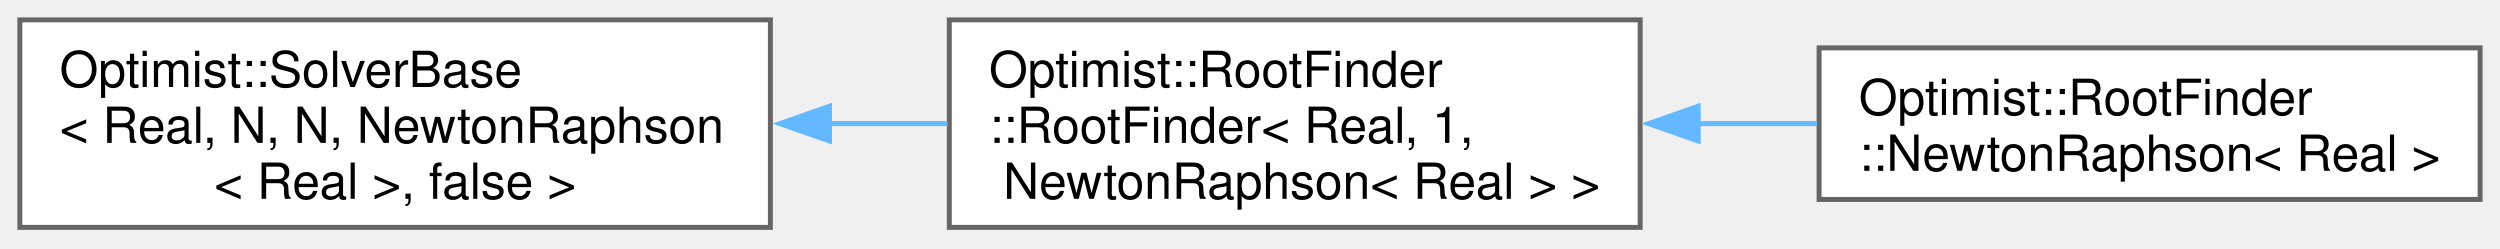
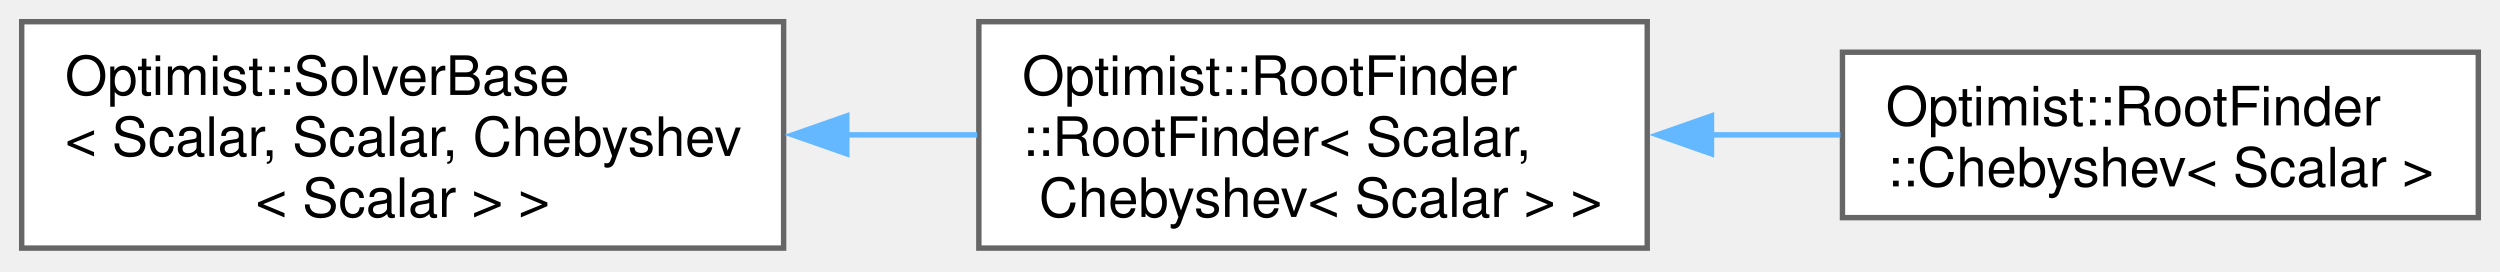
- <svg xmlns="http://www.w3.org/2000/svg" xmlns:xlink="http://www.w3.org/1999/xlink" width="503pt" height="50pt" viewBox="0.00 0.00 503.00 50.00">
+ <svg xmlns="http://www.w3.org/2000/svg" xmlns:xlink="http://www.w3.org/1999/xlink" width="461pt" height="50pt" viewBox="0.00 0.00 461.00 50.00">
  <g id="graph0" class="graph" transform="scale(1 1) rotate(0) translate(4 45.75)">
    <g id="Node000000" class="node">
      <g id="a_Node000000">
        <a xlink:href="class_optimist_1_1_solver_base.html" target="_top" xlink:title=" ">
-           <polygon fill="white" stroke="#666666" points="151,-41.75 0,-41.75 0,0 151,0 151,-41.75" />
+           <polygon fill="white" stroke="#666666" points="140.5,-41.75 0,-41.75 0,0 140.5,0 140.5,-41.75" />
          <text xml:space="preserve" text-anchor="start" x="8" y="-28.25" font-family="Helvetica,sans-Serif" font-size="10.00">Optimist::SolverBase</text>
-           <text xml:space="preserve" text-anchor="start" x="8" y="-17" font-family="Helvetica,sans-Serif" font-size="10.00">&lt; Real, N, N, NewtonRaphson</text>
-           <text xml:space="preserve" text-anchor="middle" x="75.5" y="-5.75" font-family="Helvetica,sans-Serif" font-size="10.00">&lt; Real &gt;, false &gt;</text>
+           <text xml:space="preserve" text-anchor="start" x="8" y="-17" font-family="Helvetica,sans-Serif" font-size="10.00">&lt; Scalar, Scalar, Chebyshev</text>
+           <text xml:space="preserve" text-anchor="middle" x="70.25" y="-5.75" font-family="Helvetica,sans-Serif" font-size="10.00">&lt; Scalar &gt; &gt;</text>
        </a>
      </g>
    </g>
    <g id="Node000001" class="node">
      <g id="a_Node000001">
        <a xlink:href="class_optimist_1_1_root_finder_1_1_root_finder.html" target="_top" xlink:title=" ">
-           <polygon fill="white" stroke="#666666" points="326,-41.75 187,-41.75 187,0 326,0 326,-41.75" />
-           <text xml:space="preserve" text-anchor="start" x="195" y="-28.25" font-family="Helvetica,sans-Serif" font-size="10.00">Optimist::RootFinder</text>
-           <text xml:space="preserve" text-anchor="start" x="195" y="-17" font-family="Helvetica,sans-Serif" font-size="10.00">::RootFinder&lt; Real, 1,</text>
-           <text xml:space="preserve" text-anchor="middle" x="256.5" y="-5.75" font-family="Helvetica,sans-Serif" font-size="10.00"> NewtonRaphson&lt; Real &gt; &gt;</text>
+           <polygon fill="white" stroke="#666666" points="299.75,-41.75 176.5,-41.75 176.5,0 299.75,0 299.75,-41.75" />
+           <text xml:space="preserve" text-anchor="start" x="184.5" y="-28.25" font-family="Helvetica,sans-Serif" font-size="10.00">Optimist::RootFinder</text>
+           <text xml:space="preserve" text-anchor="start" x="184.5" y="-17" font-family="Helvetica,sans-Serif" font-size="10.00">::RootFinder&lt; Scalar,</text>
+           <text xml:space="preserve" text-anchor="middle" x="238.12" y="-5.75" font-family="Helvetica,sans-Serif" font-size="10.00"> Chebyshev&lt; Scalar &gt; &gt;</text>
        </a>
      </g>
    </g>
-     <g id="edge66_Node000000_Node000001" class="edge">
-       <g id="a_edge66_Node000000_Node000001">
+     <g id="edge40_Node000000_Node000001" class="edge">
+       <g id="a_edge40_Node000000_Node000001">
        <a xlink:title=" ">
-           <path fill="none" stroke="#63b8ff" d="M162.68,-20.88C170.72,-20.88 178.79,-20.88 186.64,-20.88" />
-           <polygon fill="#63b8ff" stroke="#63b8ff" points="162.89,-17.38 152.89,-20.88 162.89,-24.38 162.89,-17.38" />
+           <path fill="none" stroke="#63b8ff" d="M152.06,-20.88C160.18,-20.88 168.33,-20.88 176.19,-20.88" />
+           <polygon fill="#63b8ff" stroke="#63b8ff" points="152.15,-17.38 142.15,-20.88 152.15,-24.38 152.15,-17.38" />
        </a>
      </g>
    </g>
    <g id="Node000002" class="node">
      <g id="a_Node000002">
-         <a xlink:href="class_optimist_1_1_root_finder_1_1_newton_raphson.html" target="_top" xlink:title="Class container for the scalar Newton-Raphson method.">
-           <polygon fill="white" stroke="#666666" points="495,-36.12 362,-36.12 362,-5.62 495,-5.62 495,-36.12" />
-           <text xml:space="preserve" text-anchor="start" x="370" y="-22.62" font-family="Helvetica,sans-Serif" font-size="10.00">Optimist::RootFinder</text>
-           <text xml:space="preserve" text-anchor="middle" x="428.5" y="-11.38" font-family="Helvetica,sans-Serif" font-size="10.00">::NewtonRaphson&lt; Real &gt;</text>
+         <a xlink:href="class_optimist_1_1_root_finder_1_1_chebyshev.html" target="_top" xlink:title="Class container for the Chebyshev's method.">
+           <polygon fill="white" stroke="#666666" points="453,-36.12 335.75,-36.12 335.75,-5.62 453,-5.62 453,-36.12" />
+           <text xml:space="preserve" text-anchor="start" x="343.75" y="-22.62" font-family="Helvetica,sans-Serif" font-size="10.00">Optimist::RootFinder</text>
+           <text xml:space="preserve" text-anchor="middle" x="394.38" y="-11.38" font-family="Helvetica,sans-Serif" font-size="10.00">::Chebyshev&lt; Scalar &gt;</text>
        </a>
      </g>
    </g>
-     <g id="edge67_Node000001_Node000002" class="edge">
-       <g id="a_edge67_Node000001_Node000002">
+     <g id="edge41_Node000001_Node000002" class="edge">
+       <g id="a_edge41_Node000001_Node000002">
        <a xlink:title=" ">
-           <path fill="none" stroke="#63b8ff" d="M337.5,-20.88C345.58,-20.88 353.72,-20.88 361.62,-20.88" />
-           <polygon fill="#63b8ff" stroke="#63b8ff" points="337.67,-17.38 327.67,-20.88 337.67,-24.38 337.67,-17.38" />
+           <path fill="none" stroke="#63b8ff" d="M311.38,-20.88C319.42,-20.88 327.53,-20.88 335.37,-20.88" />
+           <polygon fill="#63b8ff" stroke="#63b8ff" points="311.6,-17.38 301.6,-20.88 311.6,-24.38 311.6,-17.38" />
        </a>
      </g>
    </g>
  </g>
</svg>
